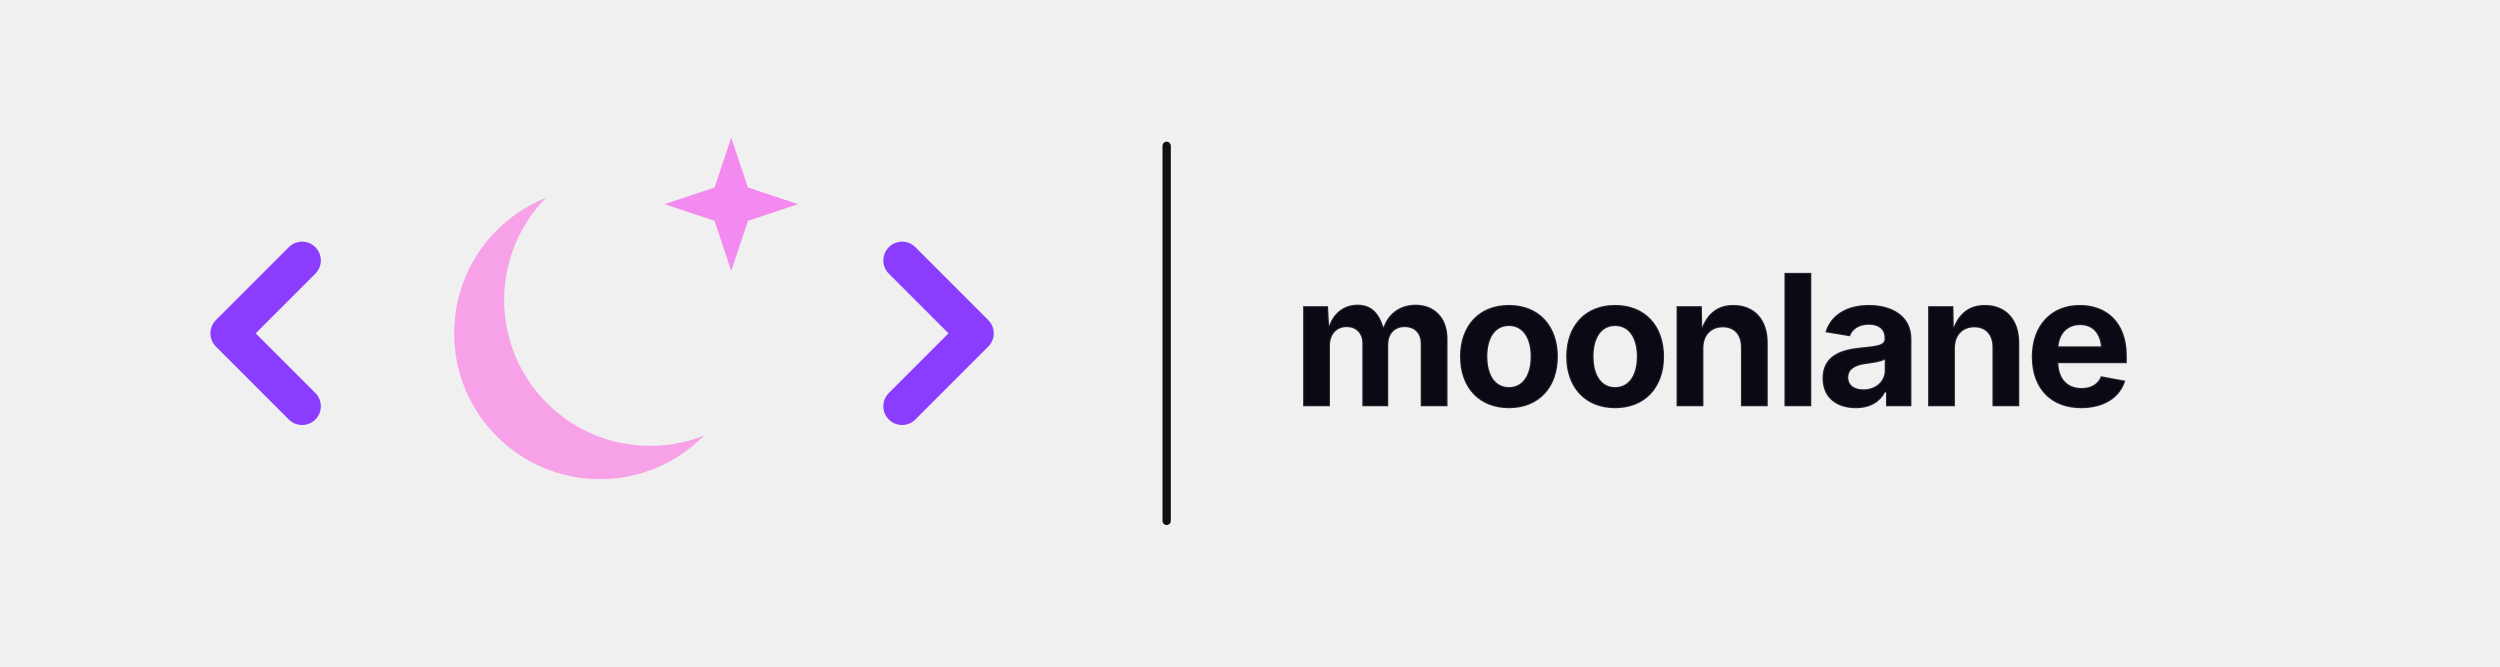
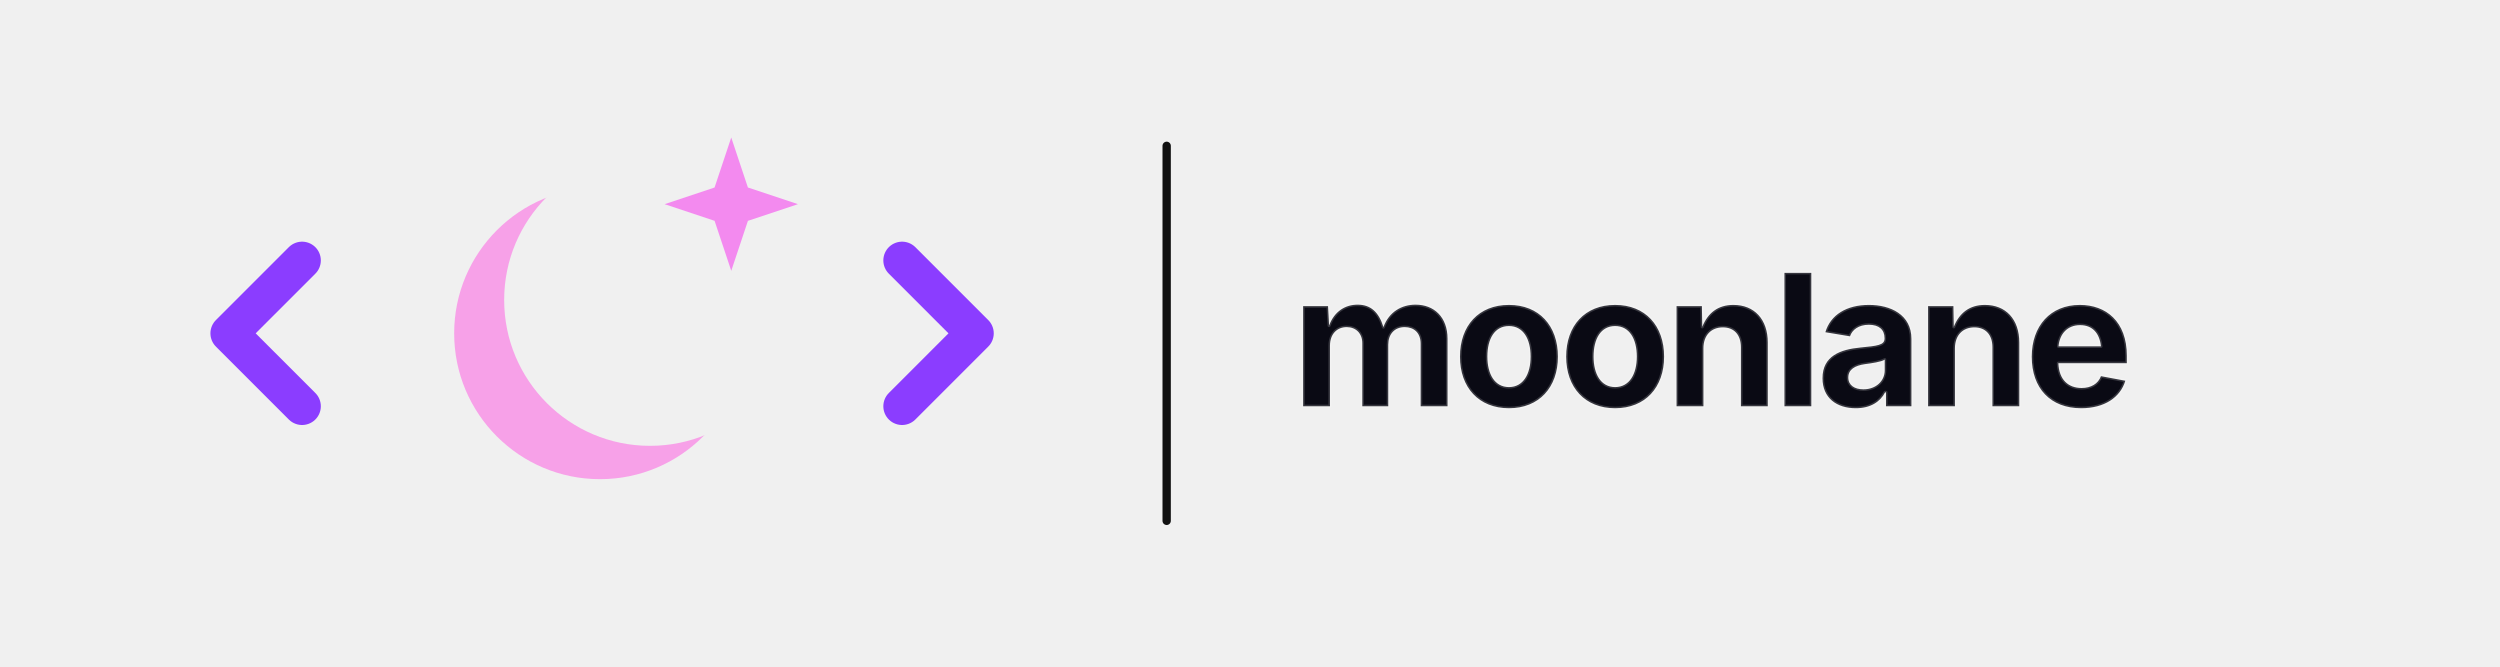
<svg xmlns="http://www.w3.org/2000/svg" width="1200" height="320" viewBox="0 0 1200 320" fill="none">
  <path d="M110 160 L145 125 M110 160 L145 195" stroke="#8B3DFF" stroke-width="18" stroke-linecap="round" stroke-linejoin="round" />
  <mask id="crescent-mask">
    <rect x="0" y="0" width="1200" height="320" fill="white" />
    <circle cx="312" cy="144" r="70" fill="black" />
  </mask>
  <g>
    <circle cx="288" cy="160" r="70" fill="#F7A1E8" mask="url(#crescent-mask)" />
  </g>
  <path d="M351 66            L359 90            L383 98            L359 106            L351 130            L343 106            L319 98            L343 90 Z" fill="#F38AEF" />
  <path d="M433 125 L468 160 M433 195 L468 160" stroke="#8B3DFF" stroke-width="18" stroke-linecap="round" stroke-linejoin="round" />
-   <line x1="560" y1="70" x2="560" y2="250" stroke="#FFFFFF" stroke-width="6" stroke-opacity="0.12" stroke-linecap="round" />
  <line x1="560" y1="70" x2="560" y2="250" stroke="#111111" stroke-width="4" stroke-linecap="round" />
-   <text x="620" y="195" font-family="Inter, Arial, Helvetica, sans-serif" font-size="88" font-weight="700" fill="#0A0A14" letter-spacing="-3" stroke="#FFFFFF" stroke-width="1" stroke-opacity="0.12" stroke-linejoin="round">
+   <text x="620" y="195" font-family="Inter, Arial, Helvetica, sans-serif" font-size="88" font-weight="700" fill="#0A0A14" letter-spacing="-3" stroke="#FFFFFF" stroke-width="1.5" stroke-opacity="0.18" stroke-linejoin="round">
  moonlane
</text>
</svg>
